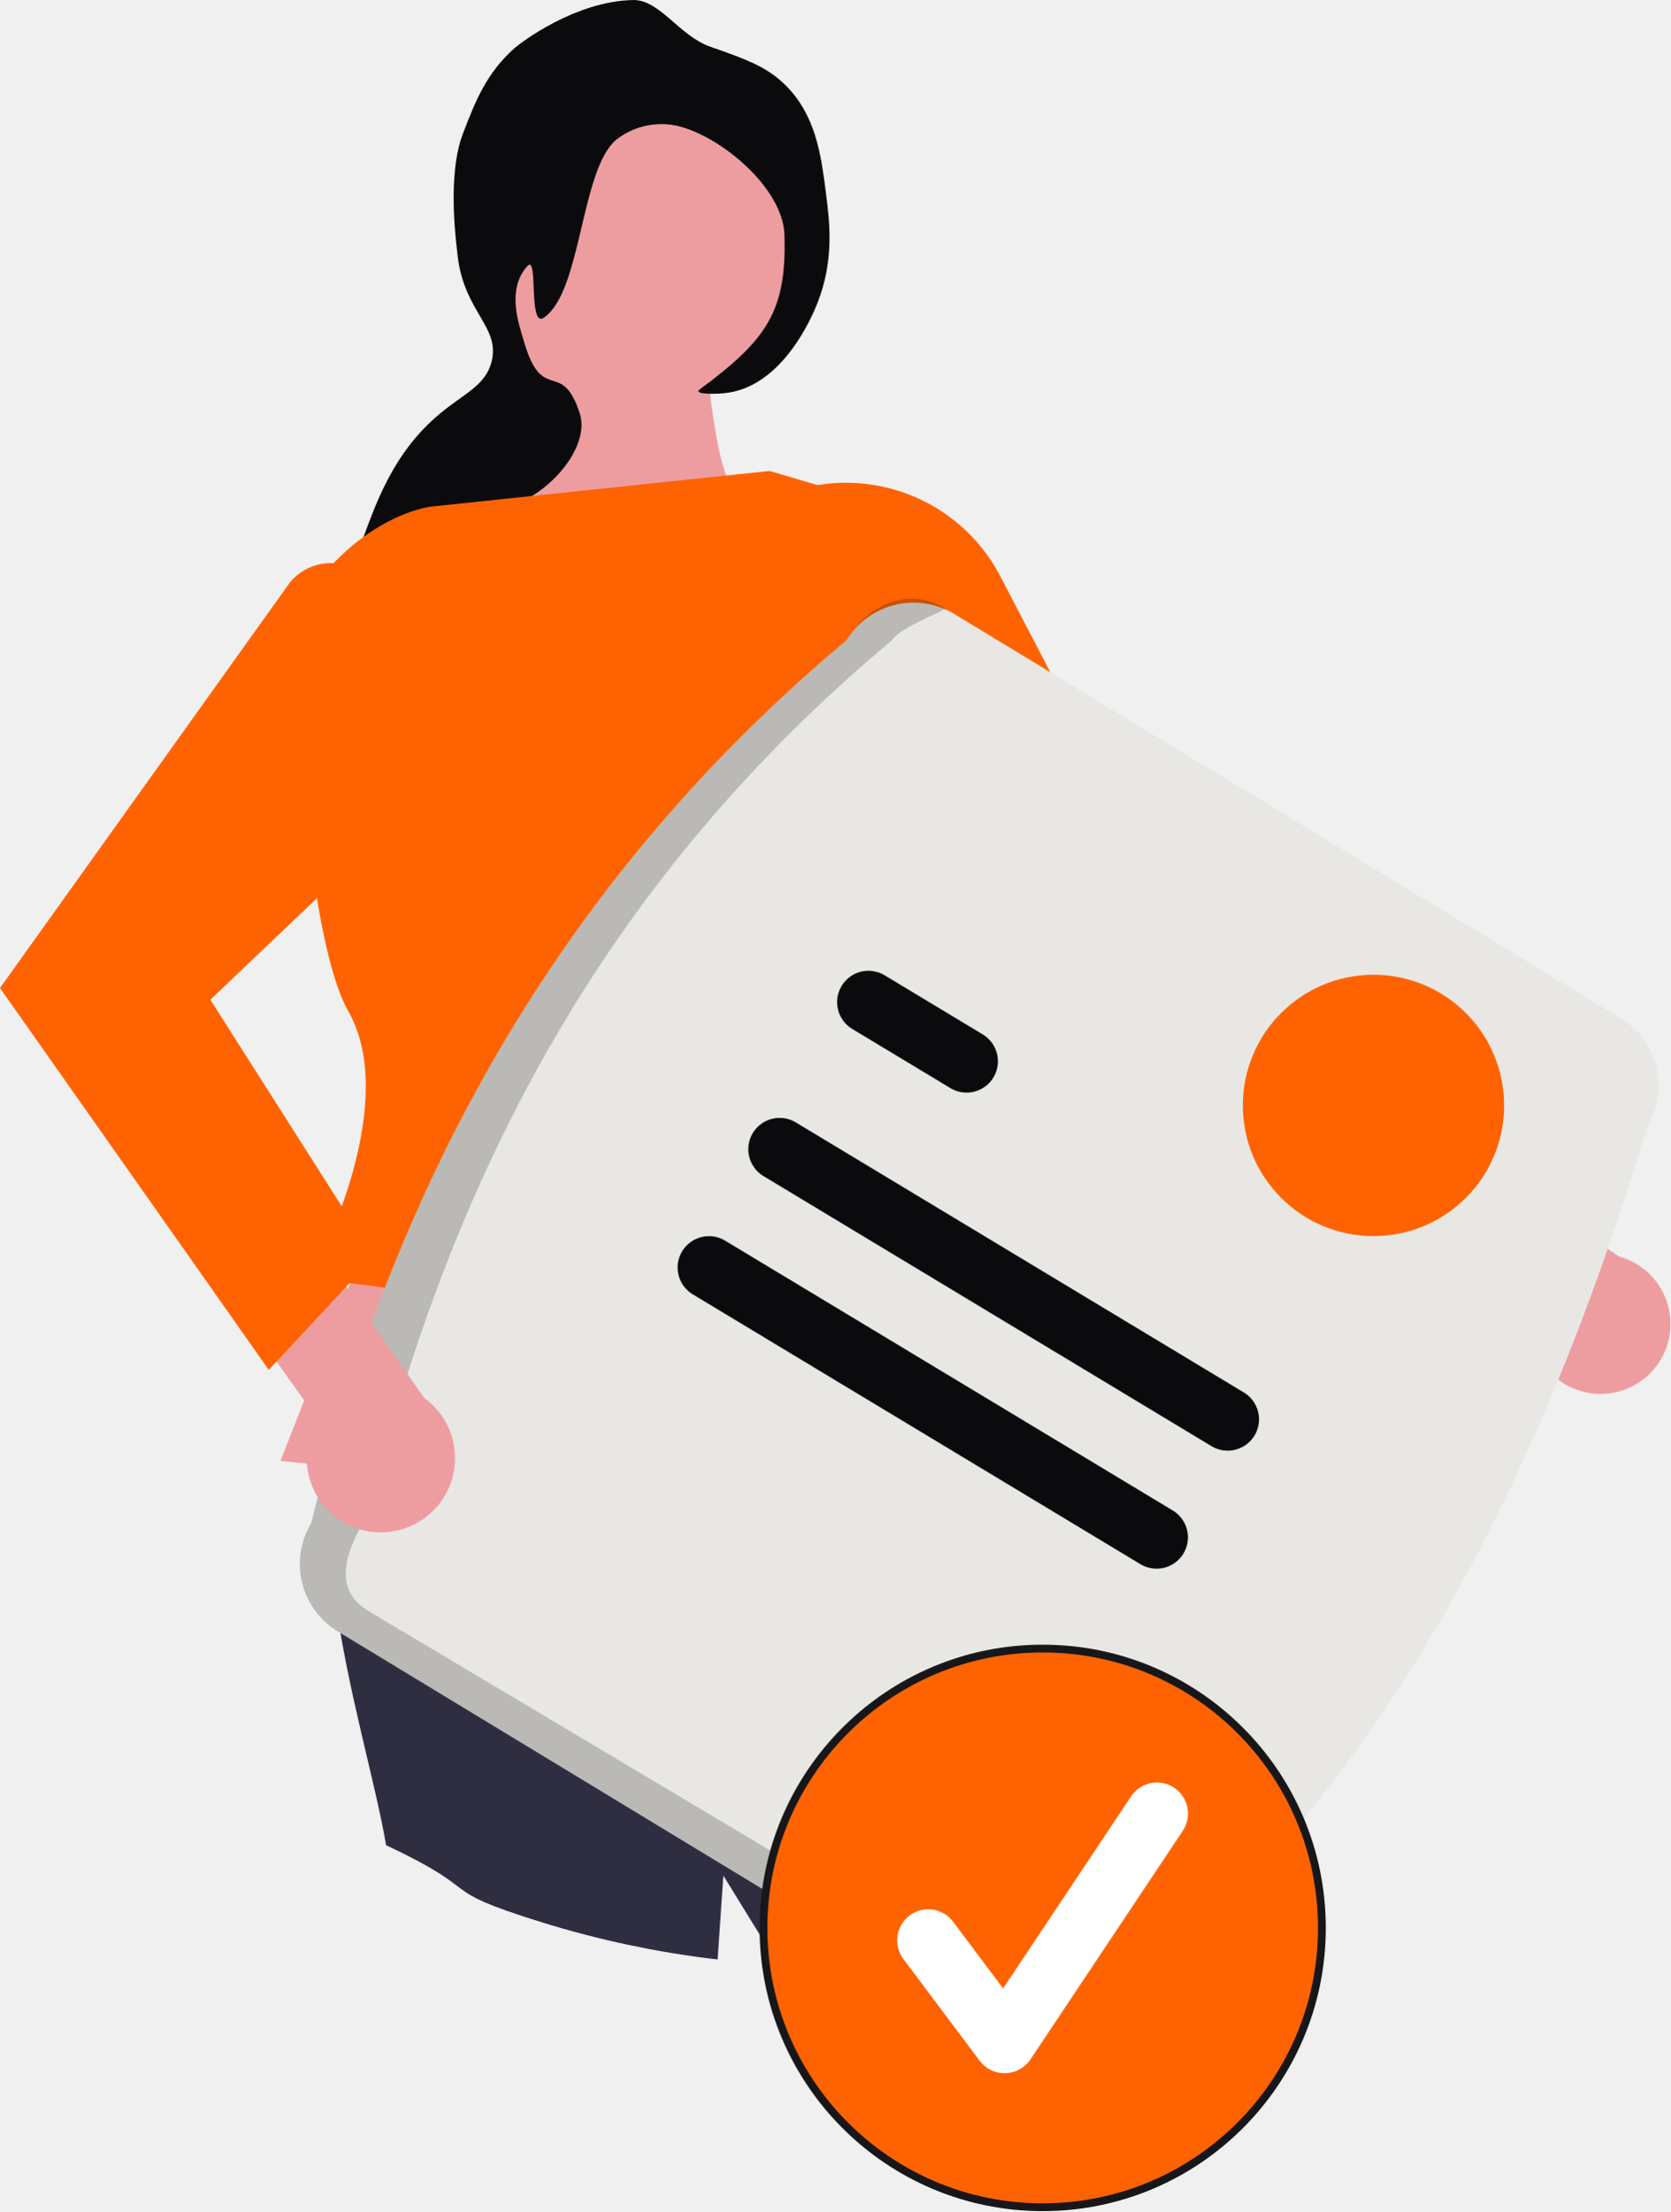
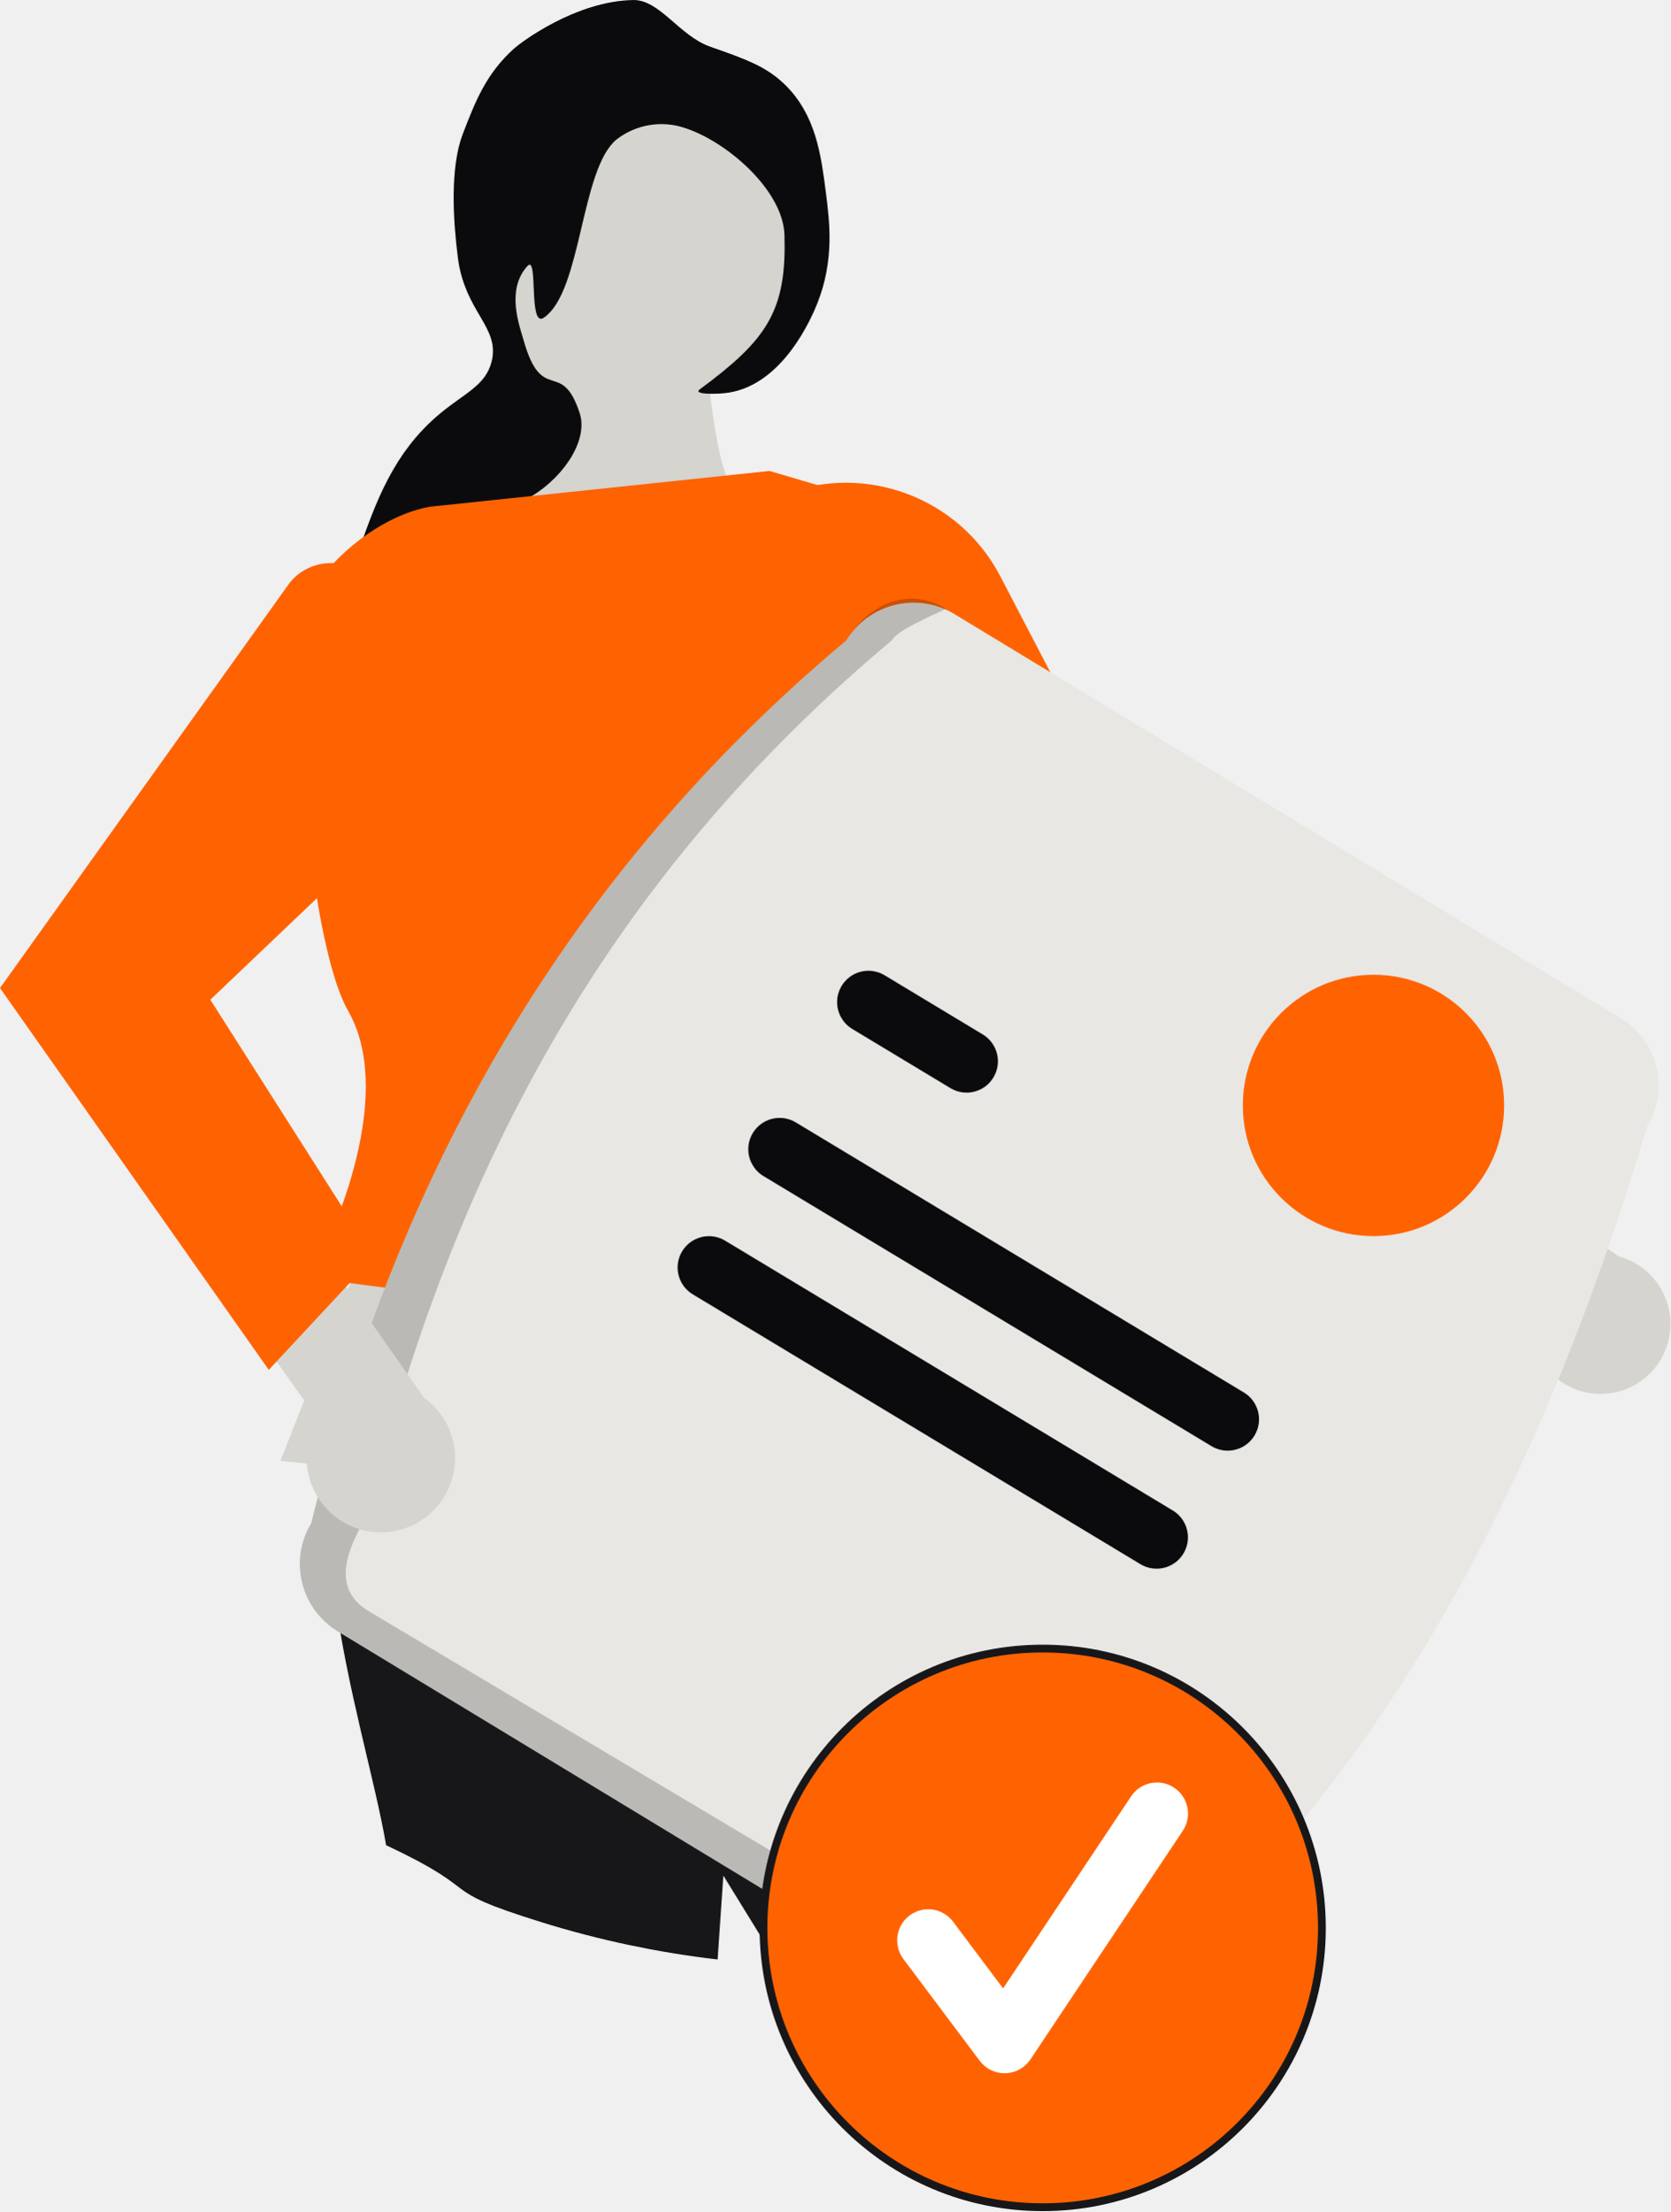
<svg xmlns="http://www.w3.org/2000/svg" width="428.873" height="567.469" viewBox="0 0 428.873 567.469">
  <g transform="translate(-673.272 -306.69)">
-     <path d="M17.4,71.864a40.706,40.706,0,1,1,45.356,4.789c.732,6.82,2.832,23.607,6.028,26.62,4.031,3.8-52.263,11.345-52.263,11.345S17.673,88.735,17.4,71.864Z" transform="translate(792.471 328.057)" fill="#ed9da0" />
+     <path d="M17.4,71.864a40.706,40.706,0,1,1,45.356,4.789c.732,6.82,2.832,23.607,6.028,26.62,4.031,3.8-52.263,11.345-52.263,11.345S17.673,88.735,17.4,71.864Z" transform="translate(792.471 328.057)" fill="#d5d4cf" />
    <path d="M300.839,11.96c9.113,3.2,14.328,5.041,19.1,9.637,8.065,7.773,9.4,18.16,10.636,27.812.968,7.55,2.22,17.314-2.207,28.466-1.512,3.806-8.829,20.765-22.838,22.9-2.751.421-9.211.532-7.348-.844,17.231-12.721,22.359-20.066,21.757-39.671-.378-12.183-16.764-25.665-27.816-28.033a18.824,18.824,0,0,0-15.294,3.561c-9.289,7.626-8.894,39.163-18.689,45.754-4.033,2.712-1.345-16.373-4.183-13.279-5.6,6.106-2.009,15.452-1,19.018,4.774,16.9,9.771,4.4,14.434,18.828,2.3,7.117-4.7,17.458-14.434,22.4-11.005,5.583-25.373,5.252-26.188,7.141-2.614,6.049,34.722,34.754,24.474,39.732-13.008,6.321-23.262-1.912-29.309,5.151-3.381,3.945-1.551,8.122-7.658,20.395-1.994,4.006-3,6.009-3.873,5.937-4.175-.335-10.935-33.753,0-64.882,4.589-13.062,9.084-25.863,21.127-35.868,6.372-5.293,11.713-7.195,13.233-13.37,2.173-8.829-6.849-12.595-8.658-26.519-1.236-9.524-2.1-23.147,1.26-31.884,3.178-8.246,5.933-15.4,13.151-21.892C252.255,10.889,266.239.293,281.077,0c6.828-.137,11.846,9.173,19.764,11.956h0Z" transform="translate(554.73 306.696)" fill="#0b0b0d" />
-     <path d="M204.039,395.654l46.029,98.06L73,475.781l36.961-94.136Z" transform="translate(672.272 205.841)" fill="#ed9da0" />
-     <path d="M608.711,708.1a257.91,257.91,0,0,1-95.64,12.81l-14.09-22.85s-.59,8.51-1.47,21.52a248.821,248.821,0,0,1-45.47-9.64c-28.11-8.79-12.94-7.128-39.65-19.688-5.41-32.25-29.91-97.8,0-126.747l141.94,30.035s25.83,19.32,18.92,26.24-7.98,5.84-3.44,10.38,14.35,10.61,14.45,14.58C584.3,646.291,595.311,674.4,608.711,708.1Z" transform="translate(360 90)" fill="#2f2e41" />
+     <path d="M204.039,395.654l46.029,98.06L73,475.781l36.961-94.136Z" transform="translate(672.272 205.841)" fill="#d5d4cf" />
+     <path d="M608.711,708.1a257.91,257.91,0,0,1-95.64,12.81l-14.09-22.85s-.59,8.51-1.47,21.52a248.821,248.821,0,0,1-45.47-9.64c-28.11-8.79-12.94-7.128-39.65-19.688-5.41-32.25-29.91-97.8,0-126.747l141.94,30.035s25.83,19.32,18.92,26.24-7.98,5.84-3.44,10.38,14.35,10.61,14.45,14.58C584.3,646.291,595.311,674.4,608.711,708.1Z" transform="translate(360 90)" fill="#17171a" />
    <path d="M423.6,346.736c-16.38,2.921-36.228,21.484-35.249,38.094,1.811,30.683,5.866,76.528,14.341,91.4,13.141,23.063-6.758,62.154-6.758,62.154l-4.681,4.681,4.965,2.035,158.2,20.584s-13.679-61.5-5.124-76.61,29.3-60.777,10.785-78.646l-18.1-63.694-31.134-9.182Z" transform="translate(360 90)" fill="#ff6301" />
    <path d="M514.05,343.728,503.267,348l57.522,112.344,119.079,81.169L697.032,512.5,606.388,434.2l-36.29-69.6a44.665,44.665,0,0,0-56.049-20.878Z" transform="translate(360 90)" fill="#ff6301" />
-     <path d="M723.647,574.429a17.981,17.981,0,0,1-17.08-21.405L632.36,502.768l8.854-23.943,87.7,60.334a17.956,17.956,0,0,1-5.267,35.27Z" transform="translate(360 90)" fill="#ed9da0" />
+     <path d="M723.647,574.429a17.981,17.981,0,0,1-17.08-21.405L632.36,502.768l8.854-23.943,87.7,60.334a17.956,17.956,0,0,1-5.267,35.27Z" transform="translate(360 90)" fill="#d5d4cf" />
    <path d="M393.176,607.6c21.929-89.427,65.38-166.292,137.341-226.514a20.246,20.246,0,0,1,27.777-6.808L729.362,478a20.246,20.246,0,0,1,6.807,27.777c-27.466,91.762-68.6,171.388-137.341,226.514a20.245,20.245,0,0,1-27.777,6.808L399.984,635.374a20.246,20.246,0,0,1-6.808-27.777Z" transform="translate(360 90)" fill="#e8e7e4" />
    <path d="M407.859,630.153c-9.539-5.8-5.777-15.549,0-25.1,21.929-89.428,62.357-163.747,134.317-223.97,1.844-3,10.832-6.511,13.931-8.18h0c-9.552-5.777-19.792-1.359-25.591,8.18C458.556,441.3,415.105,518.169,393.176,607.6a20.245,20.245,0,0,0,6.808,27.777L571.052,739.1a20.155,20.155,0,0,0,20.232.32Z" transform="translate(360 90)" opacity="0.2" style="isolation:isolate" />
    <path d="M624.2,587.772,509.372,518.583a8.044,8.044,0,1,1,8.3-13.78L632.5,573.992a8.044,8.044,0,1,1-8.3,13.779Z" transform="translate(360 90)" fill="#0b0b0d" />
    <path d="M557.4,496.021,532.138,480.8a8.044,8.044,0,1,1,8.259-13.806l.043.026L565.7,482.241a8.044,8.044,0,0,1-8.3,13.779Z" transform="translate(360 90)" fill="#0b0b0d" />
    <path d="M605.951,618.061,491.122,548.872a8.044,8.044,0,0,1,8.286-13.79l.016.01,114.829,69.189a8.044,8.044,0,1,1-8.3,13.779Z" transform="translate(360 90)" fill="#0b0b0d" />
    <circle cx="33.539" cy="33.539" r="33.539" transform="translate(992.359 556.854)" fill="#ff6301" />
    <circle cx="71.685" cy="71.685" r="71.685" transform="translate(869.285 729.789)" fill="#ff6301" />
    <path d="M580.971,784.159a72.685,72.685,0,1,1,72.685-72.685A72.685,72.685,0,0,1,580.971,784.159Zm0-143.37a70.685,70.685,0,1,0,70.685,70.685,70.685,70.685,0,0,0-70.685-70.685Z" transform="translate(360 90)" fill="#17171a" />
    <path d="M571.191,748.783a7.972,7.972,0,0,1-6.379-3.19l-19.557-26.076a7.974,7.974,0,1,1,12.758-9.568l12.795,17.058,32.862-49.292a7.974,7.974,0,0,1,13.27,8.846l-39.113,58.67a7.977,7.977,0,0,1-6.414,3.548Z" transform="translate(360 90)" fill="#fff" />
-     <path d="M403.842,608.544a19.072,19.072,0,0,1-9.035-27.606L339.7,503.478l17.678-20.51,64.777,92.48a19.046,19.046,0,0,1-18.314,33.1Z" transform="translate(360 90)" fill="#ed9da0" />
+     <path d="M403.842,608.544a19.072,19.072,0,0,1-9.035-27.606L339.7,503.478l17.678-20.51,64.777,92.48a19.046,19.046,0,0,1-18.314,33.1Z" transform="translate(360 90)" fill="#d5d4cf" />
    <path d="M405.109,363.073h0a13.6,13.6,0,0,0-17.382,3.06L313.272,470.262l69,98,27-29-42-66,55.818-53.145a44.665,44.665,0,0,0-17.982-57.043Z" transform="translate(360 90)" fill="#ff6301" />
  </g>
</svg>
